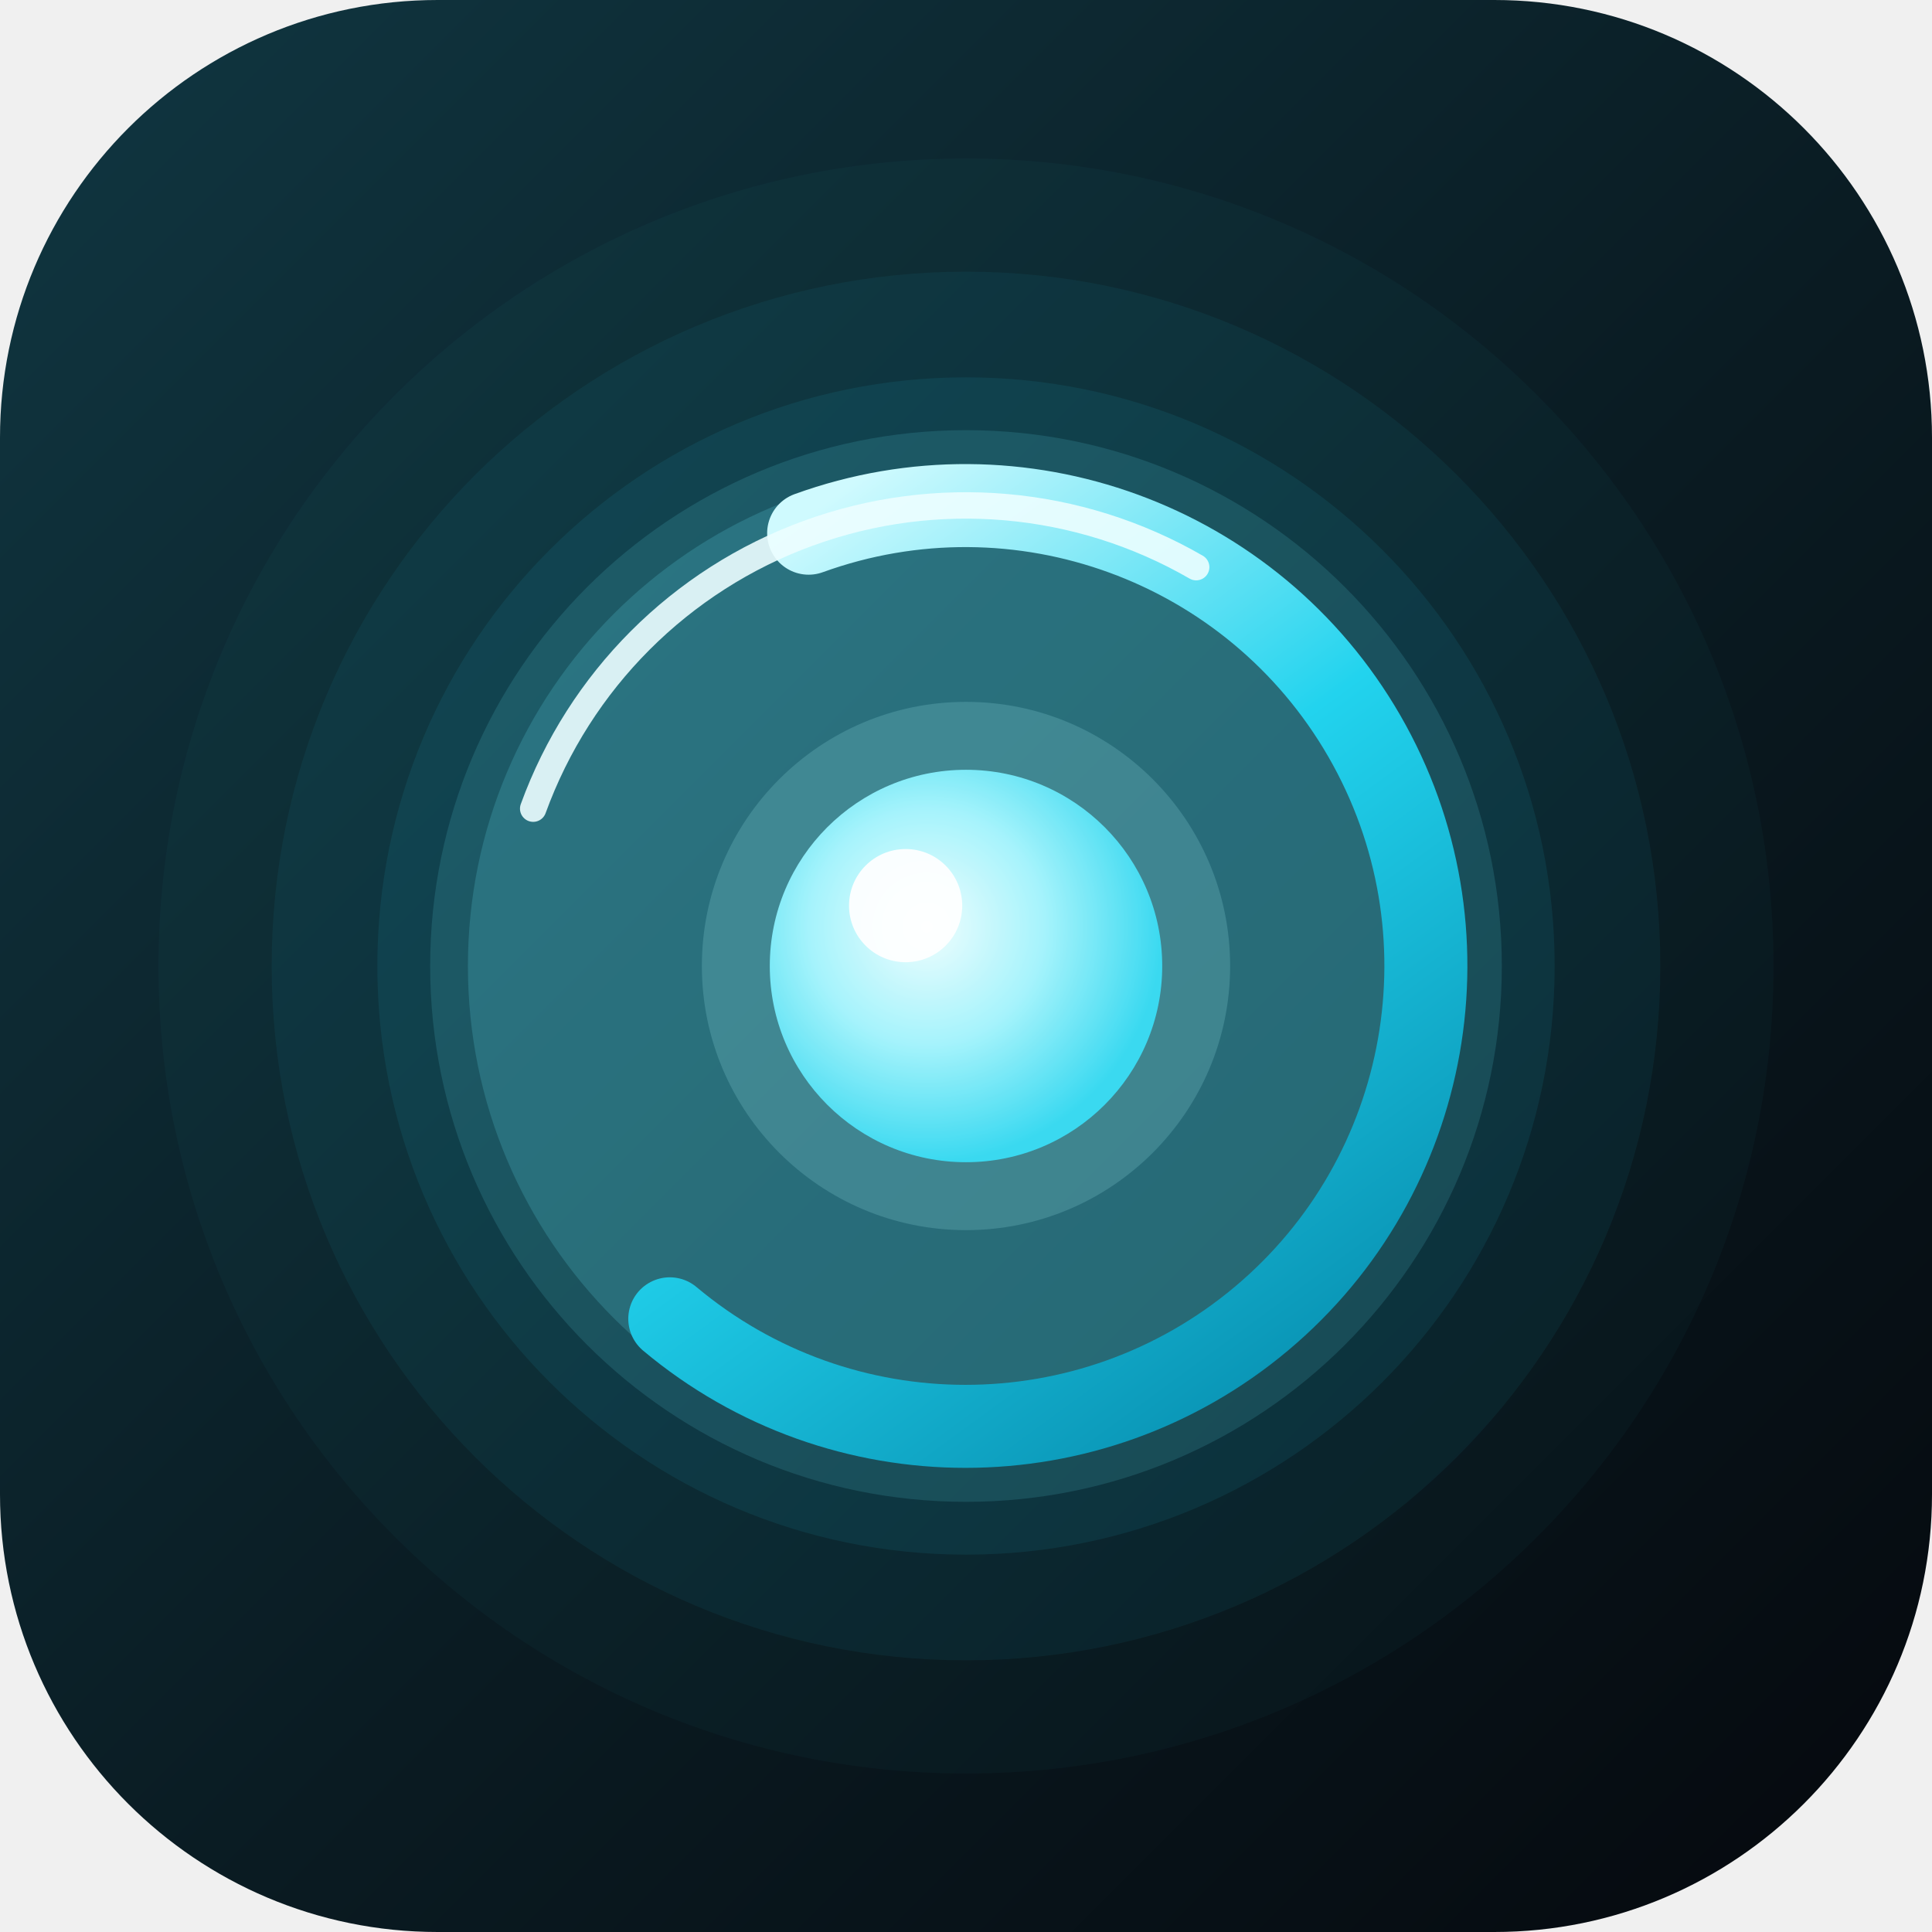
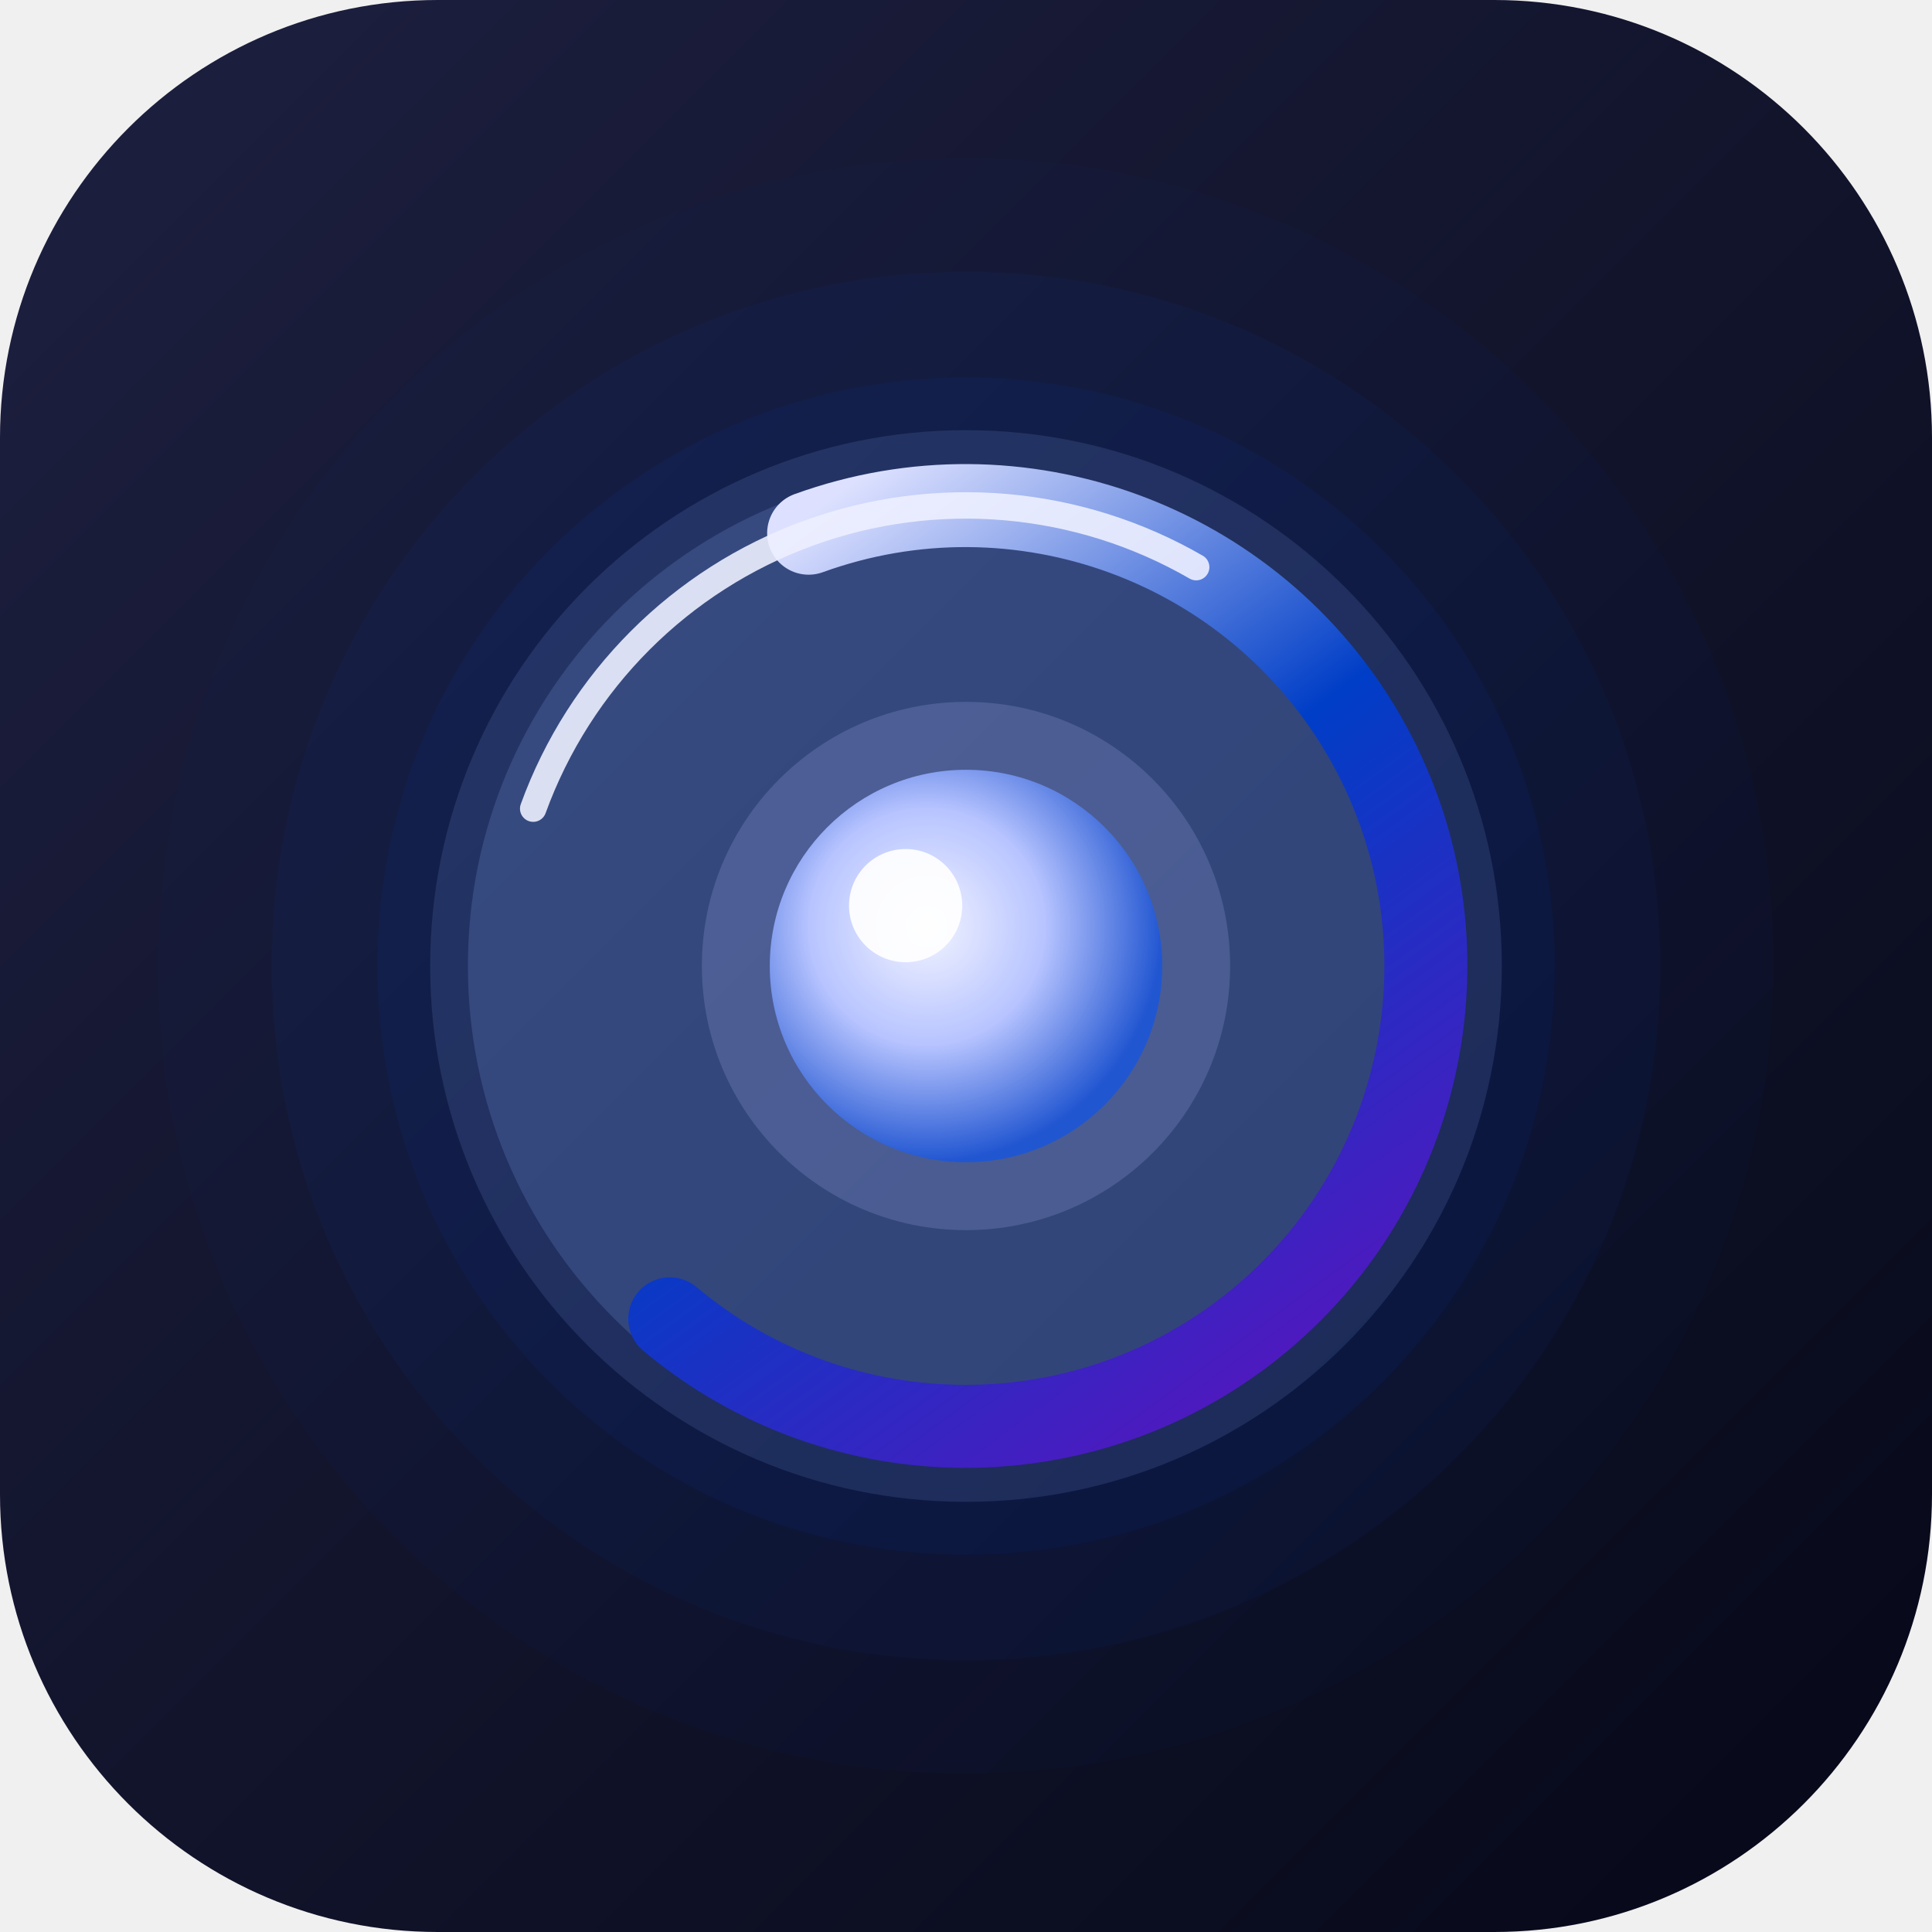
<svg xmlns="http://www.w3.org/2000/svg" viewBox="0 0 512 512" width="512" height="512">
  <defs>
    <linearGradient id="bg" x1="0" y1="0" x2="1" y2="1">
-       <stop offset="0" stop-color="#103742" />
-       <stop offset="0.55" stop-color="#0A1B22" />
-       <stop offset="1" stop-color="#05080D" />
+       <stop offset="0" stop-color="#1D2040" />
+       <stop offset="0.55" stop-color="#11132A" />
+       <stop offset="1" stop-color="#060818" />
    </linearGradient>
    <linearGradient id="arc" x1="0.2" y1="0" x2="0.8" y2="1">
-       <stop offset="0" stop-color="#CFFAFE" />
-       <stop offset="0.45" stop-color="#22D3EE" />
-       <stop offset="1" stop-color="#0891B2" />
+       <stop offset="0" stop-color="#DDE1FF" />
+       <stop offset="0.45" stop-color="#003EC7" />
+       <stop offset="1" stop-color="#5516BE" />
    </linearGradient>
    <radialGradient id="dot" cx="0.4" cy="0.4" r="0.6">
      <stop offset="0" stop-color="#FFFFFF" />
-       <stop offset="0.5" stop-color="#A5F3FC" />
-       <stop offset="1" stop-color="#22D3EE" />
+       <stop offset="0.5" stop-color="#B7C4FF" />
+       <stop offset="1" stop-color="#003EC7" />
    </radialGradient>
  </defs>
  <rect x="0" y="0" width="512" height="512" rx="116" ry="116" fill="url(#bg)" />
-   <circle cx="256" cy="256" r="214" fill="#22D3EE" opacity="0.035" />
-   <circle cx="256" cy="256" r="184" fill="#22D3EE" opacity="0.06" />
-   <circle cx="256" cy="256" r="156" fill="#22D3EE" opacity="0.085" />
-   <circle cx="256" cy="256" r="142" fill="#67E8F9" opacity="0.14" />
-   <circle cx="256" cy="256" r="132" fill="#67E8F9" opacity="0.18" />
+   <circle cx="256" cy="256" r="214" fill="#003EC7" opacity="0.035" />
+   <circle cx="256" cy="256" r="184" fill="#003EC7" opacity="0.06" />
+   <circle cx="256" cy="256" r="156" fill="#003EC7" opacity="0.085" />
+   <circle cx="256" cy="256" r="142" fill="#8AB0FF" opacity="0.14" />
+   <circle cx="256" cy="256" r="132" fill="#8AB0FF" opacity="0.18" />
  <path d="M 214.3 141.3 A 122 122 0 1 1 177.5 349.5" fill="none" stroke="url(#arc)" stroke-width="22" stroke-linecap="round" />
-   <path d="M 141.3 214.3 A 122 122 0 0 1 317.0 150.3" fill="none" stroke="#ECFEFF" stroke-width="7" stroke-linecap="round" opacity="0.9" />
+   <path d="M 141.3 214.3 A 122 122 0 0 1 317.0 150.3" fill="none" stroke="#EDF0FF" stroke-width="7" stroke-linecap="round" opacity="0.9" />
  <circle cx="256" cy="256" r="52" fill="url(#dot)" />
-   <circle cx="256" cy="256" r="70" fill="#A5F3FC" opacity="0.18" />
+   <circle cx="256" cy="256" r="70" fill="#B7C4FF" opacity="0.18" />
  <circle cx="240" cy="240" r="15" fill="#FFFFFF" opacity="0.92" />
</svg>
